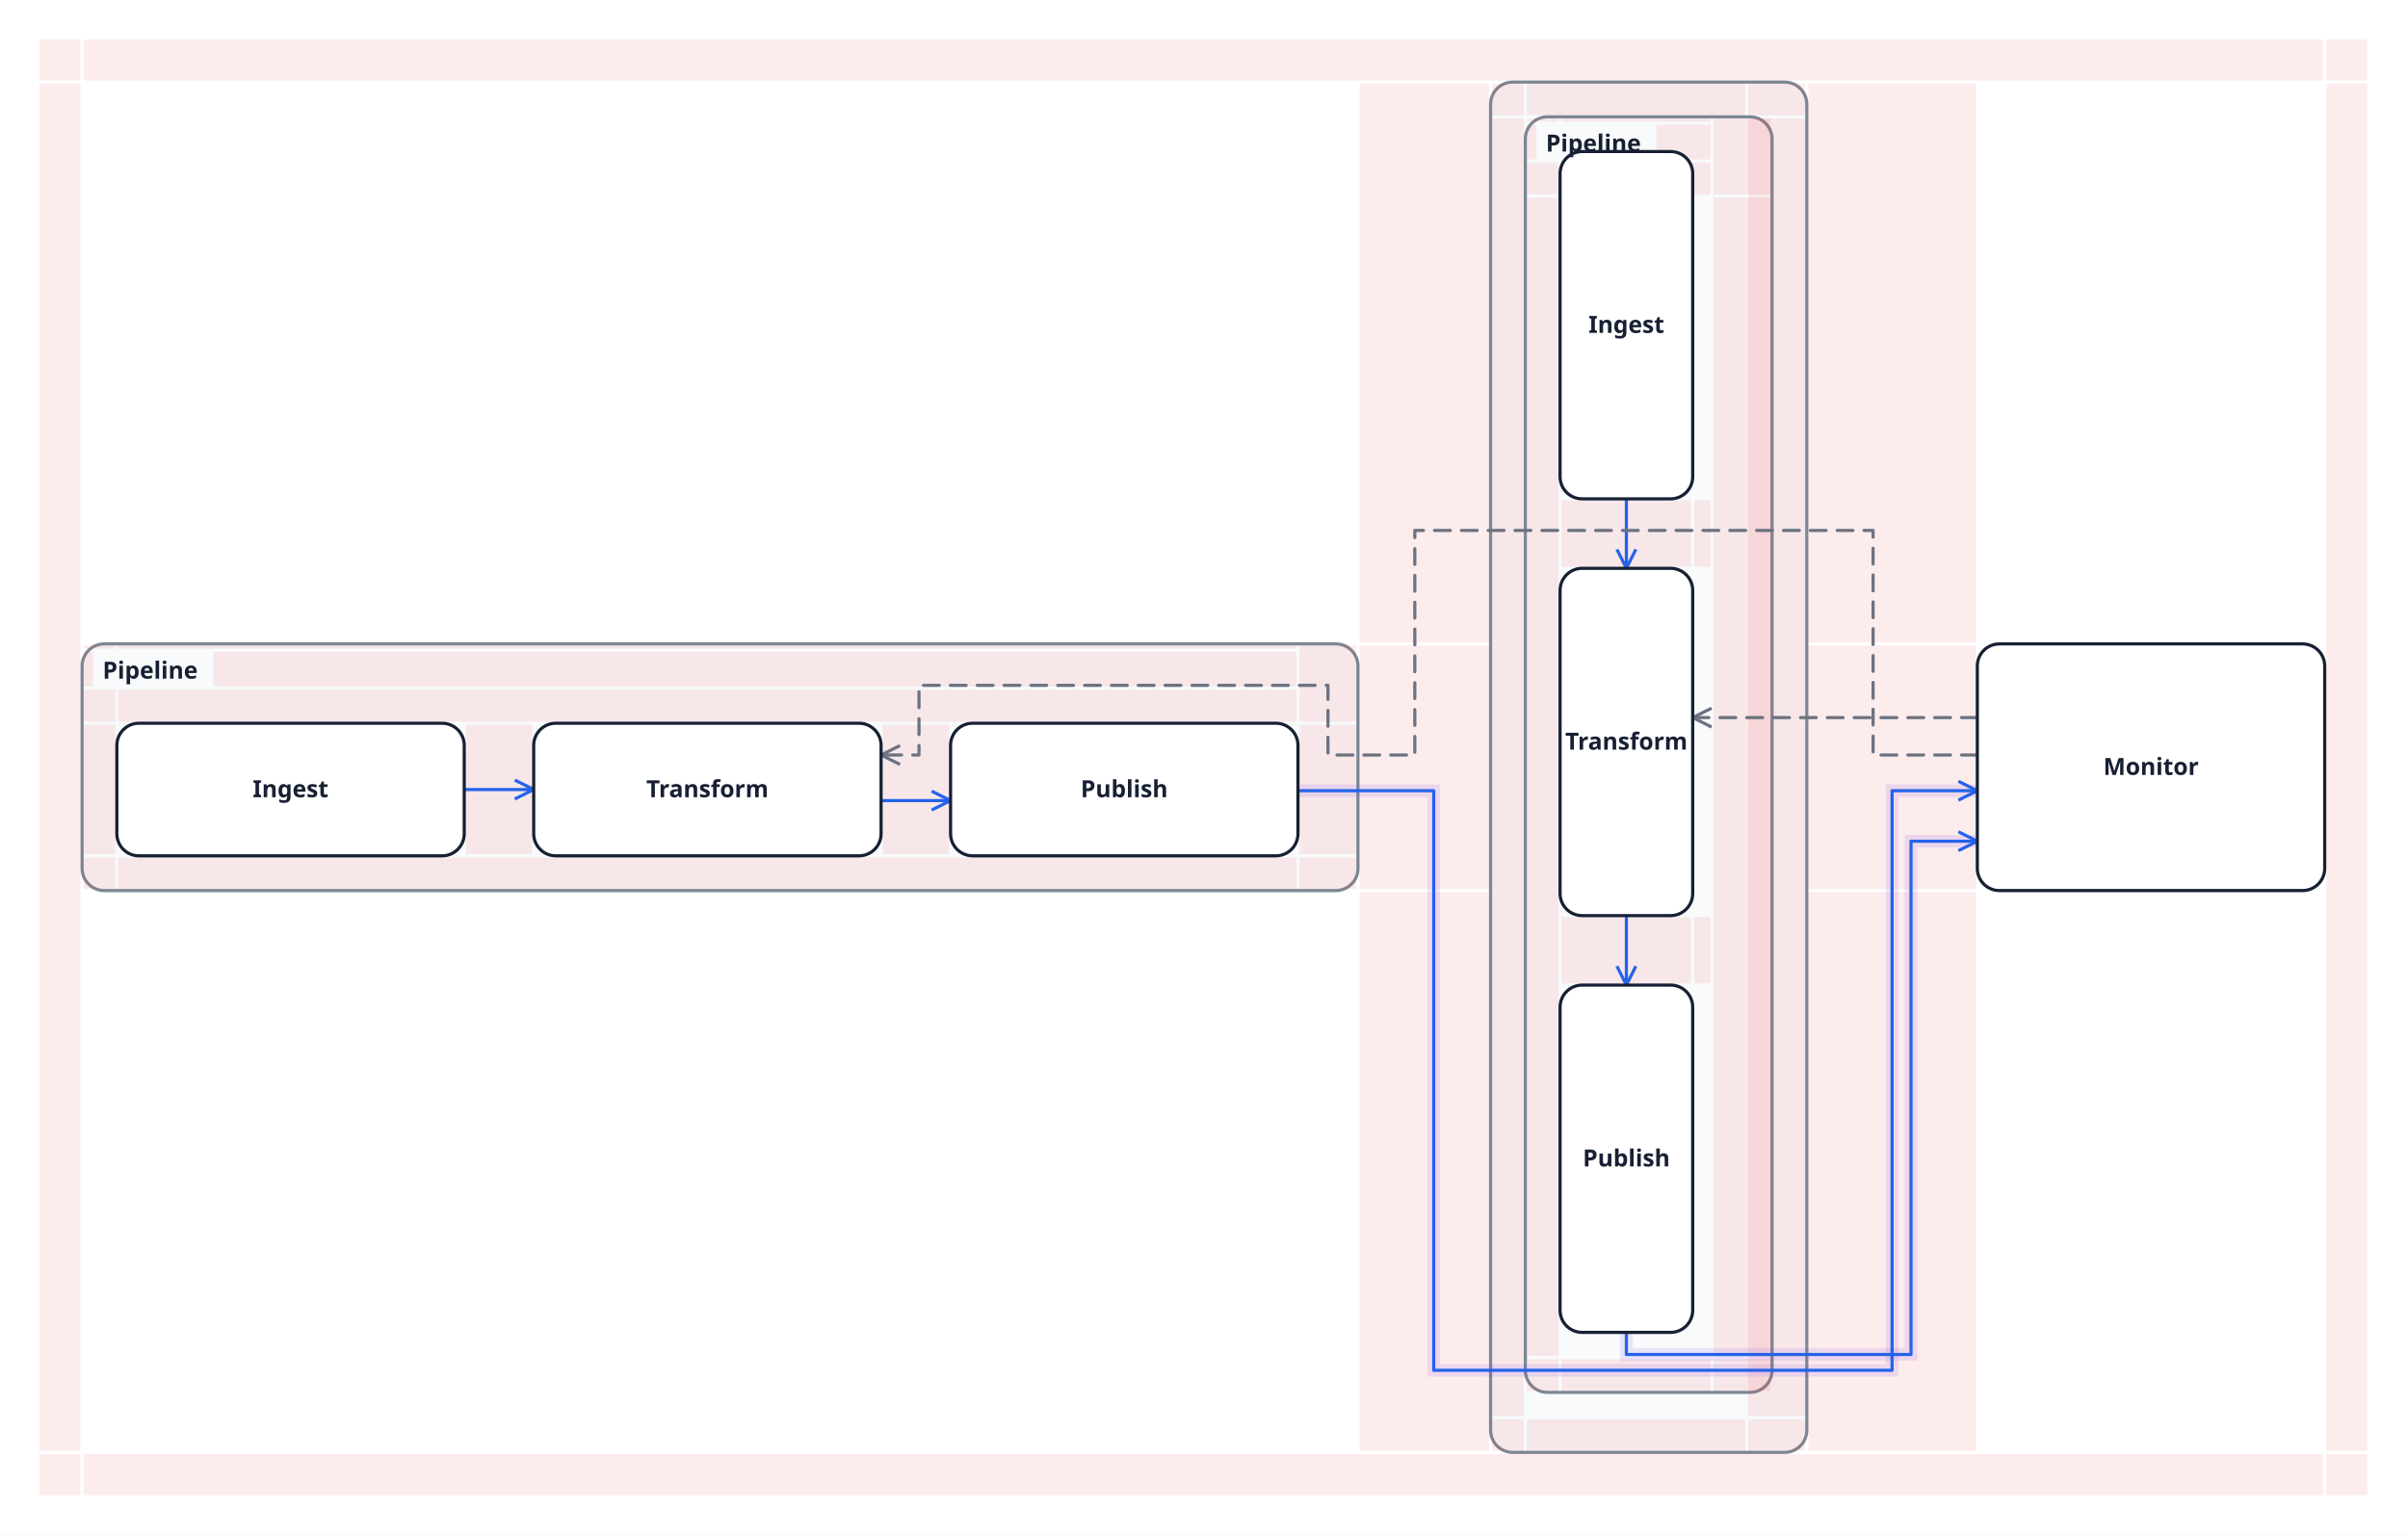
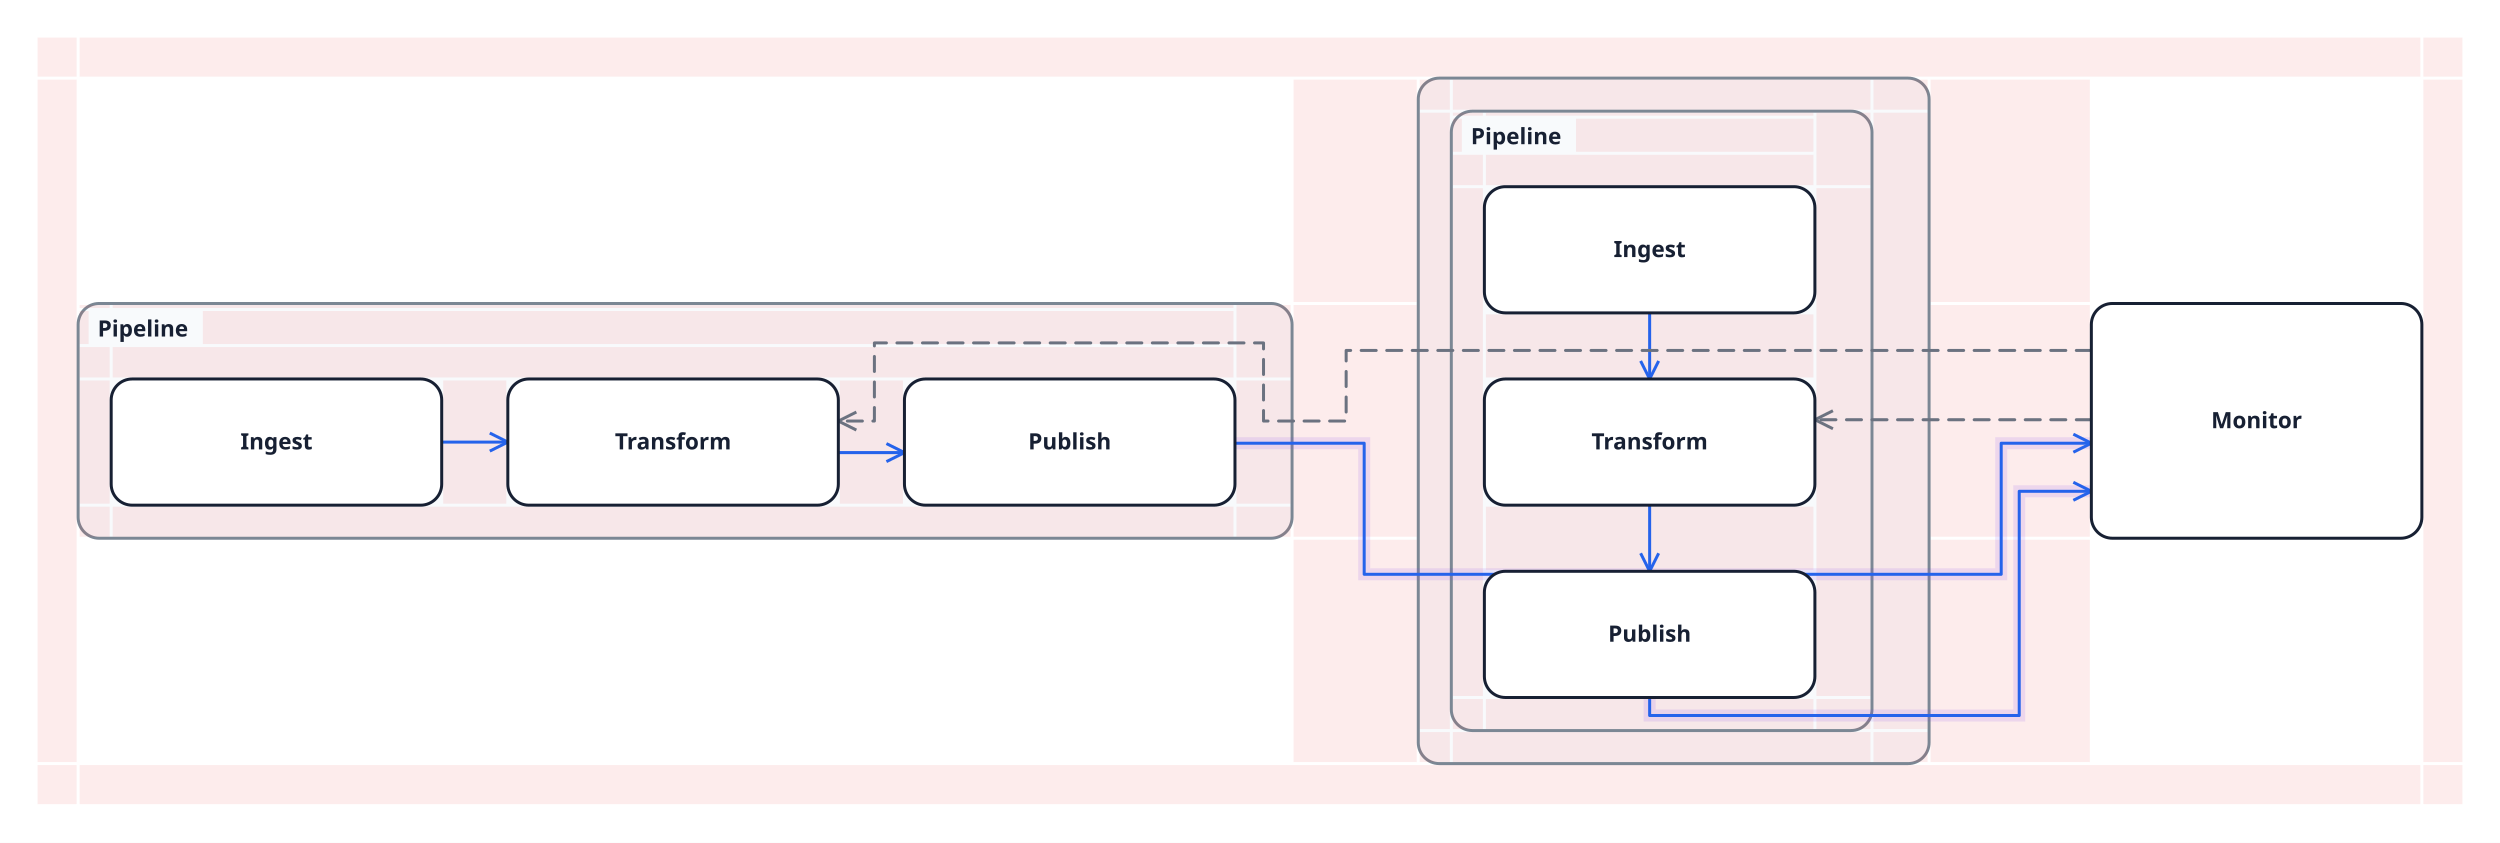
- <svg xmlns="http://www.w3.org/2000/svg" width="1525" height="972" viewBox="0 0 1525 972" role="img" aria-label="grammar-coverage">
+ <svg xmlns="http://www.w3.org/2000/svg" width="1664" height="561" viewBox="0 0 1664 561" role="img" aria-label="grammar-coverage">
  <rect width="100%" height="100%" fill="#ffffff" />
  <g id="boundaries">
-     <rect x="52" y="407.875" width="808" height="156.25" rx="14" fill="#f8fafc" stroke="#7b8794" stroke-width="2" />
-     <rect x="944" y="52" width="200.25" height="868" rx="14" fill="#f8fafc" stroke="#7b8794" stroke-width="2" />
-     <rect x="966" y="74" width="156.25" height="808" rx="14" fill="#f8fafc" stroke="#7b8794" stroke-width="2" />
+     <rect x="52" y="202" width="808" height="156.25" rx="14" fill="#f8fafc" stroke="#7b8794" stroke-width="2" />
+     <rect x="944" y="52" width="340" height="456.25" rx="14" fill="#f8fafc" stroke="#7b8794" stroke-width="2" />
+     <rect x="966" y="74" width="280" height="412.25" rx="14" fill="#f8fafc" stroke="#7b8794" stroke-width="2" />
  </g>
  <g id="routing-regions">
-     <rect data-routing-region="mesh:padding:$root:top" data-region-kind="padding" data-materialized="false" data-authored="false" x="53" y="25" width="1418.25" height="26" fill="#ef4444" fill-opacity="0.1" />
-     <rect data-routing-region="mesh:padding:$root:right" data-region-kind="padding" data-materialized="false" data-authored="false" x="1473.25" y="53" width="26" height="866" fill="#ef4444" fill-opacity="0.1" />
-     <rect data-routing-region="mesh:padding:$root:bottom" data-region-kind="padding" data-materialized="false" data-authored="false" x="53" y="921" width="1418.25" height="26" fill="#ef4444" fill-opacity="0.1" />
-     <rect data-routing-region="mesh:padding:$root:left" data-region-kind="padding" data-materialized="false" data-authored="false" x="25" y="53" width="26" height="866" fill="#ef4444" fill-opacity="0.1" />
+     <rect data-routing-region="mesh:padding:$root:top" data-region-kind="padding" data-materialized="false" data-authored="false" x="53" y="25" width="1558" height="26" fill="#ef4444" fill-opacity="0.1" />
+     <rect data-routing-region="mesh:padding:$root:right" data-region-kind="padding" data-materialized="false" data-authored="false" x="1613" y="53" width="26" height="454.25" fill="#ef4444" fill-opacity="0.1" />
+     <rect data-routing-region="mesh:padding:$root:bottom" data-region-kind="padding" data-materialized="false" data-authored="false" x="53" y="509.25" width="1558" height="26" fill="#ef4444" fill-opacity="0.1" />
+     <rect data-routing-region="mesh:padding:$root:left" data-region-kind="padding" data-materialized="false" data-authored="false" x="25" y="53" width="26" height="454.25" fill="#ef4444" fill-opacity="0.1" />
    <rect data-routing-region="mesh:corner:$root:top-left" data-region-kind="corner" data-materialized="true" data-authored="false" x="25" y="25" width="26" height="26" fill="#ef4444" fill-opacity="0.1" />
-     <rect data-routing-region="mesh:corner:$root:top-right" data-region-kind="corner" data-materialized="true" data-authored="false" x="1473.25" y="25" width="26" height="26" fill="#ef4444" fill-opacity="0.1" />
-     <rect data-routing-region="mesh:corner:$root:bottom-right" data-region-kind="corner" data-materialized="true" data-authored="false" x="1473.25" y="921" width="26" height="26" fill="#ef4444" fill-opacity="0.1" />
-     <rect data-routing-region="mesh:corner:$root:bottom-left" data-region-kind="corner" data-materialized="true" data-authored="false" x="25" y="921" width="26" height="26" fill="#ef4444" fill-opacity="0.1" />
-     <rect data-routing-region="mesh:gap:system:0" data-region-kind="gap" data-materialized="true" data-authored="false" x="861" y="408.875" width="82" height="154.25" fill="#ef4444" fill-opacity="0.1" />
-     <rect data-routing-region="mesh:gap:system:0:access-0" data-region-kind="gap" data-materialized="false" data-authored="false" x="861" y="53" width="82" height="353.875" fill="#ef4444" fill-opacity="0.1" />
-     <rect data-routing-region="mesh:gap:system:0:access-1" data-region-kind="gap" data-materialized="false" data-authored="false" x="861" y="565.125" width="82" height="353.875" fill="#ef4444" fill-opacity="0.1" />
-     <rect data-routing-region="mesh:gap:system:1" data-region-kind="gap" data-materialized="true" data-authored="false" x="1145.25" y="408.875" width="106" height="154.25" fill="#ef4444" fill-opacity="0.1" />
-     <rect data-routing-region="mesh:gap:system:1:access-0" data-region-kind="gap" data-materialized="false" data-authored="false" x="1145.25" y="53" width="106" height="353.875" fill="#ef4444" fill-opacity="0.1" />
-     <rect data-routing-region="mesh:gap:system:1:access-1" data-region-kind="gap" data-materialized="false" data-authored="false" x="1145.25" y="565.125" width="106" height="353.875" fill="#ef4444" fill-opacity="0.1" />
-     <rect data-routing-region="mesh:padding:system/upright:top:part-0" data-region-kind="padding" data-materialized="false" data-authored="false" x="75" y="408.875" width="746" height="2" fill="#ef4444" fill-opacity="0.1" />
-     <rect data-routing-region="mesh:padding:system/upright:top:part-1" data-region-kind="padding" data-materialized="false" data-authored="false" x="75" y="436.875" width="746" height="20.25" fill="#ef4444" fill-opacity="0.1" />
-     <rect data-routing-region="mesh:padding:system/upright:top:part-2" data-region-kind="padding" data-materialized="false" data-authored="false" x="135" y="412.875" width="686" height="22" fill="#ef4444" fill-opacity="0.1" />
-     <rect data-routing-region="mesh:padding:system/upright:right" data-region-kind="padding" data-materialized="true" data-authored="false" x="823" y="459.125" width="36" height="82" fill="#ef4444" fill-opacity="0.1" />
-     <rect data-routing-region="mesh:padding:system/upright:bottom" data-region-kind="padding" data-materialized="false" data-authored="false" x="75" y="543.125" width="746" height="20" fill="#ef4444" fill-opacity="0.1" />
-     <rect data-routing-region="mesh:padding:system/upright:left" data-region-kind="padding" data-materialized="false" data-authored="false" x="53" y="459.125" width="20" height="82" fill="#ef4444" fill-opacity="0.1" />
-     <rect data-routing-region="mesh:corner:system/upright:top-left:part-0" data-region-kind="corner" data-materialized="true" data-authored="false" x="53" y="408.875" width="20" height="2" fill="#ef4444" fill-opacity="0.1" />
-     <rect data-routing-region="mesh:corner:system/upright:top-left:part-1" data-region-kind="corner" data-materialized="true" data-authored="false" x="53" y="436.875" width="20" height="20.25" fill="#ef4444" fill-opacity="0.1" />
-     <rect data-routing-region="mesh:corner:system/upright:top-left:part-2" data-region-kind="corner" data-materialized="true" data-authored="false" x="53" y="412.875" width="6" height="22" fill="#ef4444" fill-opacity="0.1" />
-     <rect data-routing-region="mesh:corner:system/upright:top-right" data-region-kind="corner" data-materialized="true" data-authored="false" x="823" y="408.875" width="36" height="48.25" fill="#ef4444" fill-opacity="0.1" />
-     <rect data-routing-region="mesh:corner:system/upright:bottom-right" data-region-kind="corner" data-materialized="true" data-authored="false" x="823" y="543.125" width="36" height="20" fill="#ef4444" fill-opacity="0.1" />
-     <rect data-routing-region="mesh:corner:system/upright:bottom-left" data-region-kind="corner" data-materialized="true" data-authored="false" x="53" y="543.125" width="20" height="20" fill="#ef4444" fill-opacity="0.1" />
-     <rect data-routing-region="mesh:gap:system/upright:0" data-region-kind="gap" data-materialized="true" data-authored="false" x="295" y="459.125" width="42" height="82" fill="#ef4444" fill-opacity="0.1" />
-     <rect data-routing-region="mesh:gap:system/upright:1" data-region-kind="gap" data-materialized="true" data-authored="false" x="559" y="459.125" width="42" height="82" fill="#ef4444" fill-opacity="0.1" />
-     <rect data-routing-region="mesh:padding:system/rotated:top" data-region-kind="padding" data-materialized="false" data-authored="false" x="967" y="53" width="138.25" height="20" fill="#ef4444" fill-opacity="0.1" />
-     <rect data-routing-region="mesh:padding:system/rotated:right" data-region-kind="padding" data-materialized="true" data-authored="false" x="1107.25" y="75" width="36" height="822" fill="#ef4444" fill-opacity="0.1" />
-     <rect data-routing-region="mesh:padding:system/rotated:bottom" data-region-kind="padding" data-materialized="false" data-authored="false" x="967" y="899" width="138.25" height="20" fill="#ef4444" fill-opacity="0.1" />
-     <rect data-routing-region="mesh:padding:system/rotated:left" data-region-kind="padding" data-materialized="false" data-authored="false" x="945" y="75" width="20" height="822" fill="#ef4444" fill-opacity="0.1" />
+     <rect data-routing-region="mesh:corner:$root:top-right" data-region-kind="corner" data-materialized="true" data-authored="false" x="1613" y="25" width="26" height="26" fill="#ef4444" fill-opacity="0.1" />
+     <rect data-routing-region="mesh:corner:$root:bottom-right" data-region-kind="corner" data-materialized="true" data-authored="false" x="1613" y="509.25" width="26" height="26" fill="#ef4444" fill-opacity="0.1" />
+     <rect data-routing-region="mesh:corner:$root:bottom-left" data-region-kind="corner" data-materialized="true" data-authored="false" x="25" y="509.25" width="26" height="26" fill="#ef4444" fill-opacity="0.1" />
+     <rect data-routing-region="mesh:gap:system:0" data-region-kind="gap" data-materialized="true" data-authored="false" x="861" y="203" width="82" height="154.25" fill="#ef4444" fill-opacity="0.1" />
+     <rect data-routing-region="mesh:gap:system:0:access-0" data-region-kind="gap" data-materialized="false" data-authored="false" x="861" y="53" width="82" height="148" fill="#ef4444" fill-opacity="0.1" />
+     <rect data-routing-region="mesh:gap:system:0:access-1" data-region-kind="gap" data-materialized="false" data-authored="false" x="861" y="359.25" width="82" height="148" fill="#ef4444" fill-opacity="0.1" />
+     <rect data-routing-region="mesh:gap:system:1" data-region-kind="gap" data-materialized="true" data-authored="false" x="1285" y="203" width="106" height="154.25" fill="#ef4444" fill-opacity="0.1" />
+     <rect data-routing-region="mesh:gap:system:1:access-0" data-region-kind="gap" data-materialized="false" data-authored="false" x="1285" y="53" width="106" height="148" fill="#ef4444" fill-opacity="0.1" />
+     <rect data-routing-region="mesh:gap:system:1:access-1" data-region-kind="gap" data-materialized="false" data-authored="false" x="1285" y="359.25" width="106" height="148" fill="#ef4444" fill-opacity="0.1" />
+     <rect data-routing-region="mesh:padding:system/upright:top:part-0" data-region-kind="padding" data-materialized="false" data-authored="false" x="75" y="203" width="746" height="2" fill="#ef4444" fill-opacity="0.1" />
+     <rect data-routing-region="mesh:padding:system/upright:top:part-1" data-region-kind="padding" data-materialized="false" data-authored="false" x="75" y="231" width="746" height="20.25" fill="#ef4444" fill-opacity="0.1" />
+     <rect data-routing-region="mesh:padding:system/upright:top:part-2" data-region-kind="padding" data-materialized="false" data-authored="false" x="135" y="207" width="686" height="22" fill="#ef4444" fill-opacity="0.1" />
+     <rect data-routing-region="mesh:padding:system/upright:right" data-region-kind="padding" data-materialized="true" data-authored="false" x="823" y="253.25" width="36" height="82" fill="#ef4444" fill-opacity="0.1" />
+     <rect data-routing-region="mesh:padding:system/upright:bottom" data-region-kind="padding" data-materialized="false" data-authored="false" x="75" y="337.25" width="746" height="20" fill="#ef4444" fill-opacity="0.1" />
+     <rect data-routing-region="mesh:padding:system/upright:left" data-region-kind="padding" data-materialized="false" data-authored="false" x="53" y="253.25" width="20" height="82" fill="#ef4444" fill-opacity="0.1" />
+     <rect data-routing-region="mesh:corner:system/upright:top-left:part-0" data-region-kind="corner" data-materialized="true" data-authored="false" x="53" y="203" width="20" height="2" fill="#ef4444" fill-opacity="0.1" />
+     <rect data-routing-region="mesh:corner:system/upright:top-left:part-1" data-region-kind="corner" data-materialized="true" data-authored="false" x="53" y="231" width="20" height="20.25" fill="#ef4444" fill-opacity="0.1" />
+     <rect data-routing-region="mesh:corner:system/upright:top-left:part-2" data-region-kind="corner" data-materialized="true" data-authored="false" x="53" y="207" width="6" height="22" fill="#ef4444" fill-opacity="0.1" />
+     <rect data-routing-region="mesh:corner:system/upright:top-right" data-region-kind="corner" data-materialized="true" data-authored="false" x="823" y="203" width="36" height="48.25" fill="#ef4444" fill-opacity="0.1" />
+     <rect data-routing-region="mesh:corner:system/upright:bottom-right" data-region-kind="corner" data-materialized="true" data-authored="false" x="823" y="337.25" width="36" height="20" fill="#ef4444" fill-opacity="0.1" />
+     <rect data-routing-region="mesh:corner:system/upright:bottom-left" data-region-kind="corner" data-materialized="true" data-authored="false" x="53" y="337.25" width="20" height="20" fill="#ef4444" fill-opacity="0.1" />
+     <rect data-routing-region="mesh:gap:system/upright:0" data-region-kind="gap" data-materialized="true" data-authored="false" x="295" y="253.25" width="42" height="82" fill="#ef4444" fill-opacity="0.1" />
+     <rect data-routing-region="mesh:gap:system/upright:1" data-region-kind="gap" data-materialized="true" data-authored="false" x="559" y="253.25" width="42" height="82" fill="#ef4444" fill-opacity="0.1" />
+     <rect data-routing-region="mesh:padding:system/rotated:top" data-region-kind="padding" data-materialized="false" data-authored="false" x="967" y="53" width="278" height="20" fill="#ef4444" fill-opacity="0.1" />
+     <rect data-routing-region="mesh:padding:system/rotated:right" data-region-kind="padding" data-materialized="true" data-authored="false" x="1247" y="75" width="36" height="410.25" fill="#ef4444" fill-opacity="0.1" />
+     <rect data-routing-region="mesh:padding:system/rotated:bottom" data-region-kind="padding" data-materialized="false" data-authored="false" x="967" y="487.25" width="278" height="20" fill="#ef4444" fill-opacity="0.1" />
+     <rect data-routing-region="mesh:padding:system/rotated:left" data-region-kind="padding" data-materialized="false" data-authored="false" x="945" y="75" width="20" height="410.25" fill="#ef4444" fill-opacity="0.1" />
    <rect data-routing-region="mesh:corner:system/rotated:top-left" data-region-kind="corner" data-materialized="true" data-authored="false" x="945" y="53" width="20" height="20" fill="#ef4444" fill-opacity="0.1" />
-     <rect data-routing-region="mesh:corner:system/rotated:top-right" data-region-kind="corner" data-materialized="true" data-authored="false" x="1107.25" y="53" width="36" height="20" fill="#ef4444" fill-opacity="0.1" />
-     <rect data-routing-region="mesh:corner:system/rotated:bottom-right" data-region-kind="corner" data-materialized="true" data-authored="false" x="1107.25" y="899" width="36" height="20" fill="#ef4444" fill-opacity="0.1" />
-     <rect data-routing-region="mesh:corner:system/rotated:bottom-left" data-region-kind="corner" data-materialized="true" data-authored="false" x="945" y="899" width="20" height="20" fill="#ef4444" fill-opacity="0.1" />
-     <rect data-routing-region="mesh:padding:system/rotated/pipeline:top:part-0" data-region-kind="padding" data-materialized="false" data-authored="false" x="989" y="75" width="94.25" height="2" fill="#ef4444" fill-opacity="0.1" />
-     <rect data-routing-region="mesh:padding:system/rotated/pipeline:top:part-1" data-region-kind="padding" data-materialized="false" data-authored="false" x="989" y="103" width="94.25" height="20.25" fill="#ef4444" fill-opacity="0.1" />
-     <rect data-routing-region="mesh:padding:system/rotated/pipeline:top:part-2" data-region-kind="padding" data-materialized="false" data-authored="false" x="1049" y="79" width="34.25" height="22" fill="#ef4444" fill-opacity="0.1" />
-     <rect data-routing-region="mesh:padding:system/rotated/pipeline:right" data-region-kind="padding" data-materialized="true" data-authored="false" x="1085.25" y="125.25" width="36" height="733.75" fill="#ef4444" fill-opacity="0.1" />
-     <rect data-routing-region="mesh:padding:system/rotated/pipeline:bottom" data-region-kind="padding" data-materialized="false" data-authored="false" x="989" y="861" width="94.25" height="20" fill="#ef4444" fill-opacity="0.1" />
-     <rect data-routing-region="mesh:padding:system/rotated/pipeline:left" data-region-kind="padding" data-materialized="false" data-authored="false" x="967" y="125.25" width="20" height="733.75" fill="#ef4444" fill-opacity="0.1" />
+     <rect data-routing-region="mesh:corner:system/rotated:top-right" data-region-kind="corner" data-materialized="true" data-authored="false" x="1247" y="53" width="36" height="20" fill="#ef4444" fill-opacity="0.1" />
+     <rect data-routing-region="mesh:corner:system/rotated:bottom-right" data-region-kind="corner" data-materialized="true" data-authored="false" x="1247" y="487.25" width="36" height="20" fill="#ef4444" fill-opacity="0.1" />
+     <rect data-routing-region="mesh:corner:system/rotated:bottom-left" data-region-kind="corner" data-materialized="true" data-authored="false" x="945" y="487.25" width="20" height="20" fill="#ef4444" fill-opacity="0.1" />
+     <rect data-routing-region="mesh:padding:system/rotated/pipeline:top:part-0" data-region-kind="padding" data-materialized="false" data-authored="false" x="989" y="75" width="218" height="2" fill="#ef4444" fill-opacity="0.1" />
+     <rect data-routing-region="mesh:padding:system/rotated/pipeline:top:part-1" data-region-kind="padding" data-materialized="false" data-authored="false" x="989" y="103" width="218" height="20.25" fill="#ef4444" fill-opacity="0.1" />
+     <rect data-routing-region="mesh:padding:system/rotated/pipeline:top:part-2" data-region-kind="padding" data-materialized="false" data-authored="false" x="1049" y="79" width="158" height="22" fill="#ef4444" fill-opacity="0.1" />
+     <rect data-routing-region="mesh:padding:system/rotated/pipeline:right" data-region-kind="padding" data-materialized="true" data-authored="false" x="1209" y="125.25" width="36" height="338" fill="#ef4444" fill-opacity="0.1" />
+     <rect data-routing-region="mesh:padding:system/rotated/pipeline:bottom" data-region-kind="padding" data-materialized="false" data-authored="false" x="989" y="465.25" width="218" height="20" fill="#ef4444" fill-opacity="0.1" />
+     <rect data-routing-region="mesh:padding:system/rotated/pipeline:left" data-region-kind="padding" data-materialized="false" data-authored="false" x="967" y="125.25" width="20" height="338" fill="#ef4444" fill-opacity="0.1" />
    <rect data-routing-region="mesh:corner:system/rotated/pipeline:top-left:part-0" data-region-kind="corner" data-materialized="true" data-authored="false" x="967" y="75" width="20" height="2" fill="#ef4444" fill-opacity="0.1" />
    <rect data-routing-region="mesh:corner:system/rotated/pipeline:top-left:part-1" data-region-kind="corner" data-materialized="true" data-authored="false" x="967" y="103" width="20" height="20.25" fill="#ef4444" fill-opacity="0.1" />
    <rect data-routing-region="mesh:corner:system/rotated/pipeline:top-left:part-2" data-region-kind="corner" data-materialized="true" data-authored="false" x="967" y="79" width="6" height="22" fill="#ef4444" fill-opacity="0.1" />
-     <rect data-routing-region="mesh:corner:system/rotated/pipeline:top-right" data-region-kind="corner" data-materialized="true" data-authored="false" x="1085.25" y="75" width="36" height="48.25" fill="#ef4444" fill-opacity="0.1" />
-     <rect data-routing-region="mesh:corner:system/rotated/pipeline:bottom-right" data-region-kind="corner" data-materialized="true" data-authored="false" x="1085.25" y="861" width="36" height="20" fill="#ef4444" fill-opacity="0.1" />
-     <rect data-routing-region="mesh:corner:system/rotated/pipeline:bottom-left" data-region-kind="corner" data-materialized="true" data-authored="false" x="967" y="861" width="20" height="20" fill="#ef4444" fill-opacity="0.1" />
-     <rect data-routing-region="mesh:gap:system/rotated/pipeline:0" data-region-kind="gap" data-materialized="true" data-authored="false" x="989" y="317" width="82" height="42" fill="#ef4444" fill-opacity="0.1" />
-     <rect data-routing-region="mesh:gap:system/rotated/pipeline:0:access-0" data-region-kind="gap" data-materialized="false" data-authored="false" x="1073" y="317" width="10.25" height="42" fill="#ef4444" fill-opacity="0.1" />
-     <rect data-routing-region="mesh:gap:system/rotated/pipeline:1" data-region-kind="gap" data-materialized="true" data-authored="false" x="989" y="581" width="82" height="42" fill="#ef4444" fill-opacity="0.1" />
-     <rect data-routing-region="mesh:gap:system/rotated/pipeline:1:access-0" data-region-kind="gap" data-materialized="false" data-authored="false" x="1073" y="581" width="10.25" height="42" fill="#ef4444" fill-opacity="0.1" />
+     <rect data-routing-region="mesh:corner:system/rotated/pipeline:top-right" data-region-kind="corner" data-materialized="true" data-authored="false" x="1209" y="75" width="36" height="48.25" fill="#ef4444" fill-opacity="0.1" />
+     <rect data-routing-region="mesh:corner:system/rotated/pipeline:bottom-right" data-region-kind="corner" data-materialized="true" data-authored="false" x="1209" y="465.25" width="36" height="20" fill="#ef4444" fill-opacity="0.1" />
+     <rect data-routing-region="mesh:corner:system/rotated/pipeline:bottom-left" data-region-kind="corner" data-materialized="true" data-authored="false" x="967" y="465.25" width="20" height="20" fill="#ef4444" fill-opacity="0.1" />
+     <rect data-routing-region="mesh:gap:system/rotated/pipeline:0" data-region-kind="gap" data-materialized="true" data-authored="false" x="989" y="209.25" width="218" height="42" fill="#ef4444" fill-opacity="0.1" />
+     <rect data-routing-region="mesh:gap:system/rotated/pipeline:1" data-region-kind="gap" data-materialized="true" data-authored="false" x="989" y="337.25" width="218" height="42" fill="#ef4444" fill-opacity="0.1" />
  </g>
  <g id="sharing-debug">
    <g data-share-group="port-group:system/monitor:probes" data-share-mode="separate" data-share-lanes="2" />
    <g data-share-group="explicit::audit" data-share-mode="bundle" data-share-lanes="2">
-       <polyline data-bundle-lane="explicit::audit:lane:0" data-bundle-line="audit-upright" points="822,500.875 908,500.875 908,868 1198.25,868 1198.25,500.875 1252.25,500.875" fill="none" stroke="#7c3aed" stroke-width="8" stroke-opacity="0.12" />
-       <polyline data-bundle-lane="explicit::audit:lane:1" data-bundle-line="audit-rotated" points="1030,844 1030,858 1210.25,858 1210.25,532.875 1252.25,532.875" fill="none" stroke="#7c3aed" stroke-width="8" stroke-opacity="0.12" />
+       <polyline data-bundle-lane="explicit::audit:lane:0" data-bundle-line="audit-upright" points="822,295 908,295 908,382.25 1332,382.25 1332,295 1392,295" fill="none" stroke="#7c3aed" stroke-width="8" stroke-opacity="0.12" />
+       <polyline data-bundle-lane="explicit::audit:lane:1" data-bundle-line="audit-rotated" points="1098,464.25 1098,476.25 1344,476.25 1344,358.25 1344,327 1392,327" fill="none" stroke="#7c3aed" stroke-width="8" stroke-opacity="0.12" />
    </g>
  </g>
  <g id="corridor-dividers" />
  <g id="lines">
    <g data-line="$line-1">
-       <polyline points="294,500.125 316,500.125 314,500.125 338,500.125" fill="none" stroke="#2563eb" stroke-width="2" stroke-linejoin="round" stroke-linecap="round" />
-       <path d="M 326 506.125 L 338 500.125 L 326 494.125" fill="none" stroke="#2563eb" stroke-width="2" stroke-linejoin="round" />
+       <polyline points="294,294.25 338,294.25" fill="none" stroke="#2563eb" stroke-width="2" stroke-linejoin="round" stroke-linecap="round" />
+       <path d="M 326 300.25 L 338 294.25 L 326 288.25" fill="none" stroke="#2563eb" stroke-width="2" stroke-linejoin="round" />
    </g>
    <g data-line="$line-2">
-       <polyline points="558,507.125 580,507.125 578,507.125 602,507.125" fill="none" stroke="#2563eb" stroke-width="2" stroke-linejoin="round" stroke-linecap="round" />
-       <path d="M 590 513.125 L 602 507.125 L 590 501.125" fill="none" stroke="#2563eb" stroke-width="2" stroke-linejoin="round" />
+       <polyline points="558,301.25 602,301.25" fill="none" stroke="#2563eb" stroke-width="2" stroke-linejoin="round" stroke-linecap="round" />
+       <path d="M 590 307.25 L 602 301.25 L 590 295.25" fill="none" stroke="#2563eb" stroke-width="2" stroke-linejoin="round" />
    </g>
    <g data-line="$line-3">
-       <polyline points="1030,316 1030,338 1030,336 1030,360" fill="none" stroke="#2563eb" stroke-width="2" stroke-linejoin="round" stroke-linecap="round" />
-       <path d="M 1024 348 L 1030 360 L 1036 348" fill="none" stroke="#2563eb" stroke-width="2" stroke-linejoin="round" />
+       <polyline points="1098,208.25 1098,252.25" fill="none" stroke="#2563eb" stroke-width="2" stroke-linejoin="round" stroke-linecap="round" />
+       <path d="M 1092 240.25 L 1098 252.25 L 1104 240.25" fill="none" stroke="#2563eb" stroke-width="2" stroke-linejoin="round" />
    </g>
    <g data-line="$line-4">
-       <polyline points="1030,580 1030,602 1030,600 1030,624" fill="none" stroke="#2563eb" stroke-width="2" stroke-linejoin="round" stroke-linecap="round" />
-       <path d="M 1024 612 L 1030 624 L 1036 612" fill="none" stroke="#2563eb" stroke-width="2" stroke-linejoin="round" />
+       <polyline points="1098,336.25 1098,380.25" fill="none" stroke="#2563eb" stroke-width="2" stroke-linejoin="round" stroke-linecap="round" />
+       <path d="M 1092 368.25 L 1098 380.25 L 1104 368.25" fill="none" stroke="#2563eb" stroke-width="2" stroke-linejoin="round" />
    </g>
    <g data-line="probe-upright">
-       <polyline points="1252.25,478.25 1186.25,478.25 1186.25,336 896,336 896,478.25 841,478.25 841,434.125 582,434.125 582,478.25 558,478.25" fill="none" stroke="#6b7280" stroke-width="2" stroke-linejoin="round" stroke-linecap="round" stroke-dasharray="10 7" />
-       <path d="M 570 472.25 L 558 478.25 L 570 484.25" fill="none" stroke="#6b7280" stroke-width="2" stroke-linejoin="round" />
+       <polyline points="1392,233.25 896,233.25 896,280.25 841,280.25 841,228.25 582,228.25 582,280.25 558,280.25" fill="none" stroke="#6b7280" stroke-width="2" stroke-linejoin="round" stroke-linecap="round" stroke-dasharray="10 7" />
+       <path d="M 570 274.25 L 558 280.25 L 570 286.25" fill="none" stroke="#6b7280" stroke-width="2" stroke-linejoin="round" />
    </g>
    <g data-line="probe-rotated">
-       <polyline points="1252.25,454.562 1072,454.562" fill="none" stroke="#6b7280" stroke-width="2" stroke-linejoin="round" stroke-linecap="round" stroke-dasharray="10 7" />
-       <path d="M 1084 448.562 L 1072 454.562 L 1084 460.562" fill="none" stroke="#6b7280" stroke-width="2" stroke-linejoin="round" />
+       <polyline points="1392,279.375 1208,279.375" fill="none" stroke="#6b7280" stroke-width="2" stroke-linejoin="round" stroke-linecap="round" stroke-dasharray="10 7" />
+       <path d="M 1220 273.375 L 1208 279.375 L 1220 285.375" fill="none" stroke="#6b7280" stroke-width="2" stroke-linejoin="round" />
    </g>
    <g data-line="audit-upright">
-       <polyline points="822,500.875 908,500.875 908,868 1198.25,868 1198.25,500.875 1252.25,500.875" fill="none" stroke="#2563eb" stroke-width="2" stroke-linejoin="round" stroke-linecap="round" />
-       <path d="M 1240.25 506.875 L 1252.25 500.875 L 1240.25 494.875" fill="none" stroke="#2563eb" stroke-width="2" stroke-linejoin="round" />
+       <polyline points="822,295 908,295 908,382.25 1332,382.25 1332,295 1392,295" fill="none" stroke="#2563eb" stroke-width="2" stroke-linejoin="round" stroke-linecap="round" />
+       <path d="M 1380 301 L 1392 295 L 1380 289" fill="none" stroke="#2563eb" stroke-width="2" stroke-linejoin="round" />
    </g>
    <g data-line="audit-rotated">
-       <polyline points="1030,844 1030,858 1210.25,858 1210.25,532.875 1252.25,532.875" fill="none" stroke="#2563eb" stroke-width="2" stroke-linejoin="round" stroke-linecap="round" />
-       <path d="M 1240.25 538.875 L 1252.25 532.875 L 1240.25 526.875" fill="none" stroke="#2563eb" stroke-width="2" stroke-linejoin="round" />
+       <polyline points="1098,464.25 1098,476.25 1344,476.25 1344,358.25 1344,327 1392,327" fill="none" stroke="#2563eb" stroke-width="2" stroke-linejoin="round" stroke-linecap="round" />
+       <path d="M 1380 333 L 1392 327 L 1380 321" fill="none" stroke="#2563eb" stroke-width="2" stroke-linejoin="round" />
    </g>
  </g>
  <g id="objects">
-     <rect x="74" y="458.125" width="220" height="84" rx="14" fill="#ffffff" stroke="#172033" stroke-width="2" />
-     <rect x="338" y="458.125" width="220" height="84" rx="14" fill="#ffffff" stroke="#172033" stroke-width="2" />
-     <rect x="602" y="458.125" width="220" height="84" rx="14" fill="#ffffff" stroke="#172033" stroke-width="2" />
-     <rect x="988" y="96" width="84" height="220" rx="14" fill="#ffffff" stroke="#172033" stroke-width="2" />
-     <rect x="988" y="360" width="84" height="220" rx="14" fill="#ffffff" stroke="#172033" stroke-width="2" />
-     <rect x="988" y="624" width="84" height="220" rx="14" fill="#ffffff" stroke="#172033" stroke-width="2" />
-     <rect x="1252.25" y="407.875" width="220" height="156.25" rx="14" fill="#ffffff" stroke="#172033" stroke-width="2" />
+     <rect x="74" y="252.25" width="220" height="84" rx="14" fill="#ffffff" stroke="#172033" stroke-width="2" />
+     <rect x="338" y="252.25" width="220" height="84" rx="14" fill="#ffffff" stroke="#172033" stroke-width="2" />
+     <rect x="602" y="252.25" width="220" height="84" rx="14" fill="#ffffff" stroke="#172033" stroke-width="2" />
+     <rect x="988" y="124.25" width="220" height="84" rx="14" fill="#ffffff" stroke="#172033" stroke-width="2" />
+     <rect x="988" y="252.25" width="220" height="84" rx="14" fill="#ffffff" stroke="#172033" stroke-width="2" />
+     <rect x="988" y="380.25" width="220" height="84" rx="14" fill="#ffffff" stroke="#172033" stroke-width="2" />
+     <rect x="1392" y="202" width="220" height="156.25" rx="14" fill="#ffffff" stroke="#172033" stroke-width="2" />
  </g>
  <g id="ports" />
  <g id="text">
-     <text x="65" y="429.875" text-anchor="start" fill="#172033" font-family="ui-rounded, 'Comic Sans MS', sans-serif" font-size="15" font-weight="700">Pipeline</text>
-     <text x="184" y="505" text-anchor="middle" fill="#172033" font-family="ui-rounded, 'Comic Sans MS', sans-serif" font-size="15" font-weight="700">Ingest</text>
-     <text x="448" y="505" text-anchor="middle" fill="#172033" font-family="ui-rounded, 'Comic Sans MS', sans-serif" font-size="15" font-weight="700">Transform</text>
-     <text x="712" y="505" text-anchor="middle" fill="#172033" font-family="ui-rounded, 'Comic Sans MS', sans-serif" font-size="15" font-weight="700">Publish</text>
+     <text x="65" y="224" text-anchor="start" fill="#172033" font-family="ui-rounded, 'Comic Sans MS', sans-serif" font-size="15" font-weight="700">Pipeline</text>
+     <text x="184" y="299.125" text-anchor="middle" fill="#172033" font-family="ui-rounded, 'Comic Sans MS', sans-serif" font-size="15" font-weight="700">Ingest</text>
+     <text x="448" y="299.125" text-anchor="middle" fill="#172033" font-family="ui-rounded, 'Comic Sans MS', sans-serif" font-size="15" font-weight="700">Transform</text>
+     <text x="712" y="299.125" text-anchor="middle" fill="#172033" font-family="ui-rounded, 'Comic Sans MS', sans-serif" font-size="15" font-weight="700">Publish</text>
    <text x="979" y="96" text-anchor="start" fill="#172033" font-family="ui-rounded, 'Comic Sans MS', sans-serif" font-size="15" font-weight="700">Pipeline</text>
-     <text x="1030" y="210.875" text-anchor="middle" fill="#172033" font-family="ui-rounded, 'Comic Sans MS', sans-serif" font-size="15" font-weight="700">Ingest</text>
-     <text x="1030" y="474.875" text-anchor="middle" fill="#172033" font-family="ui-rounded, 'Comic Sans MS', sans-serif" font-size="15" font-weight="700">Transform</text>
-     <text x="1030" y="738.875" text-anchor="middle" fill="#172033" font-family="ui-rounded, 'Comic Sans MS', sans-serif" font-size="15" font-weight="700">Publish</text>
-     <text x="1362.25" y="490.875" text-anchor="middle" fill="#172033" font-family="ui-rounded, 'Comic Sans MS', sans-serif" font-size="15" font-weight="700">Monitor</text>
+     <text x="1098" y="171.125" text-anchor="middle" fill="#172033" font-family="ui-rounded, 'Comic Sans MS', sans-serif" font-size="15" font-weight="700">Ingest</text>
+     <text x="1098" y="299.125" text-anchor="middle" fill="#172033" font-family="ui-rounded, 'Comic Sans MS', sans-serif" font-size="15" font-weight="700">Transform</text>
+     <text x="1098" y="427.125" text-anchor="middle" fill="#172033" font-family="ui-rounded, 'Comic Sans MS', sans-serif" font-size="15" font-weight="700">Publish</text>
+     <text x="1502" y="285" text-anchor="middle" fill="#172033" font-family="ui-rounded, 'Comic Sans MS', sans-serif" font-size="15" font-weight="700">Monitor</text>
  </g>
</svg>
